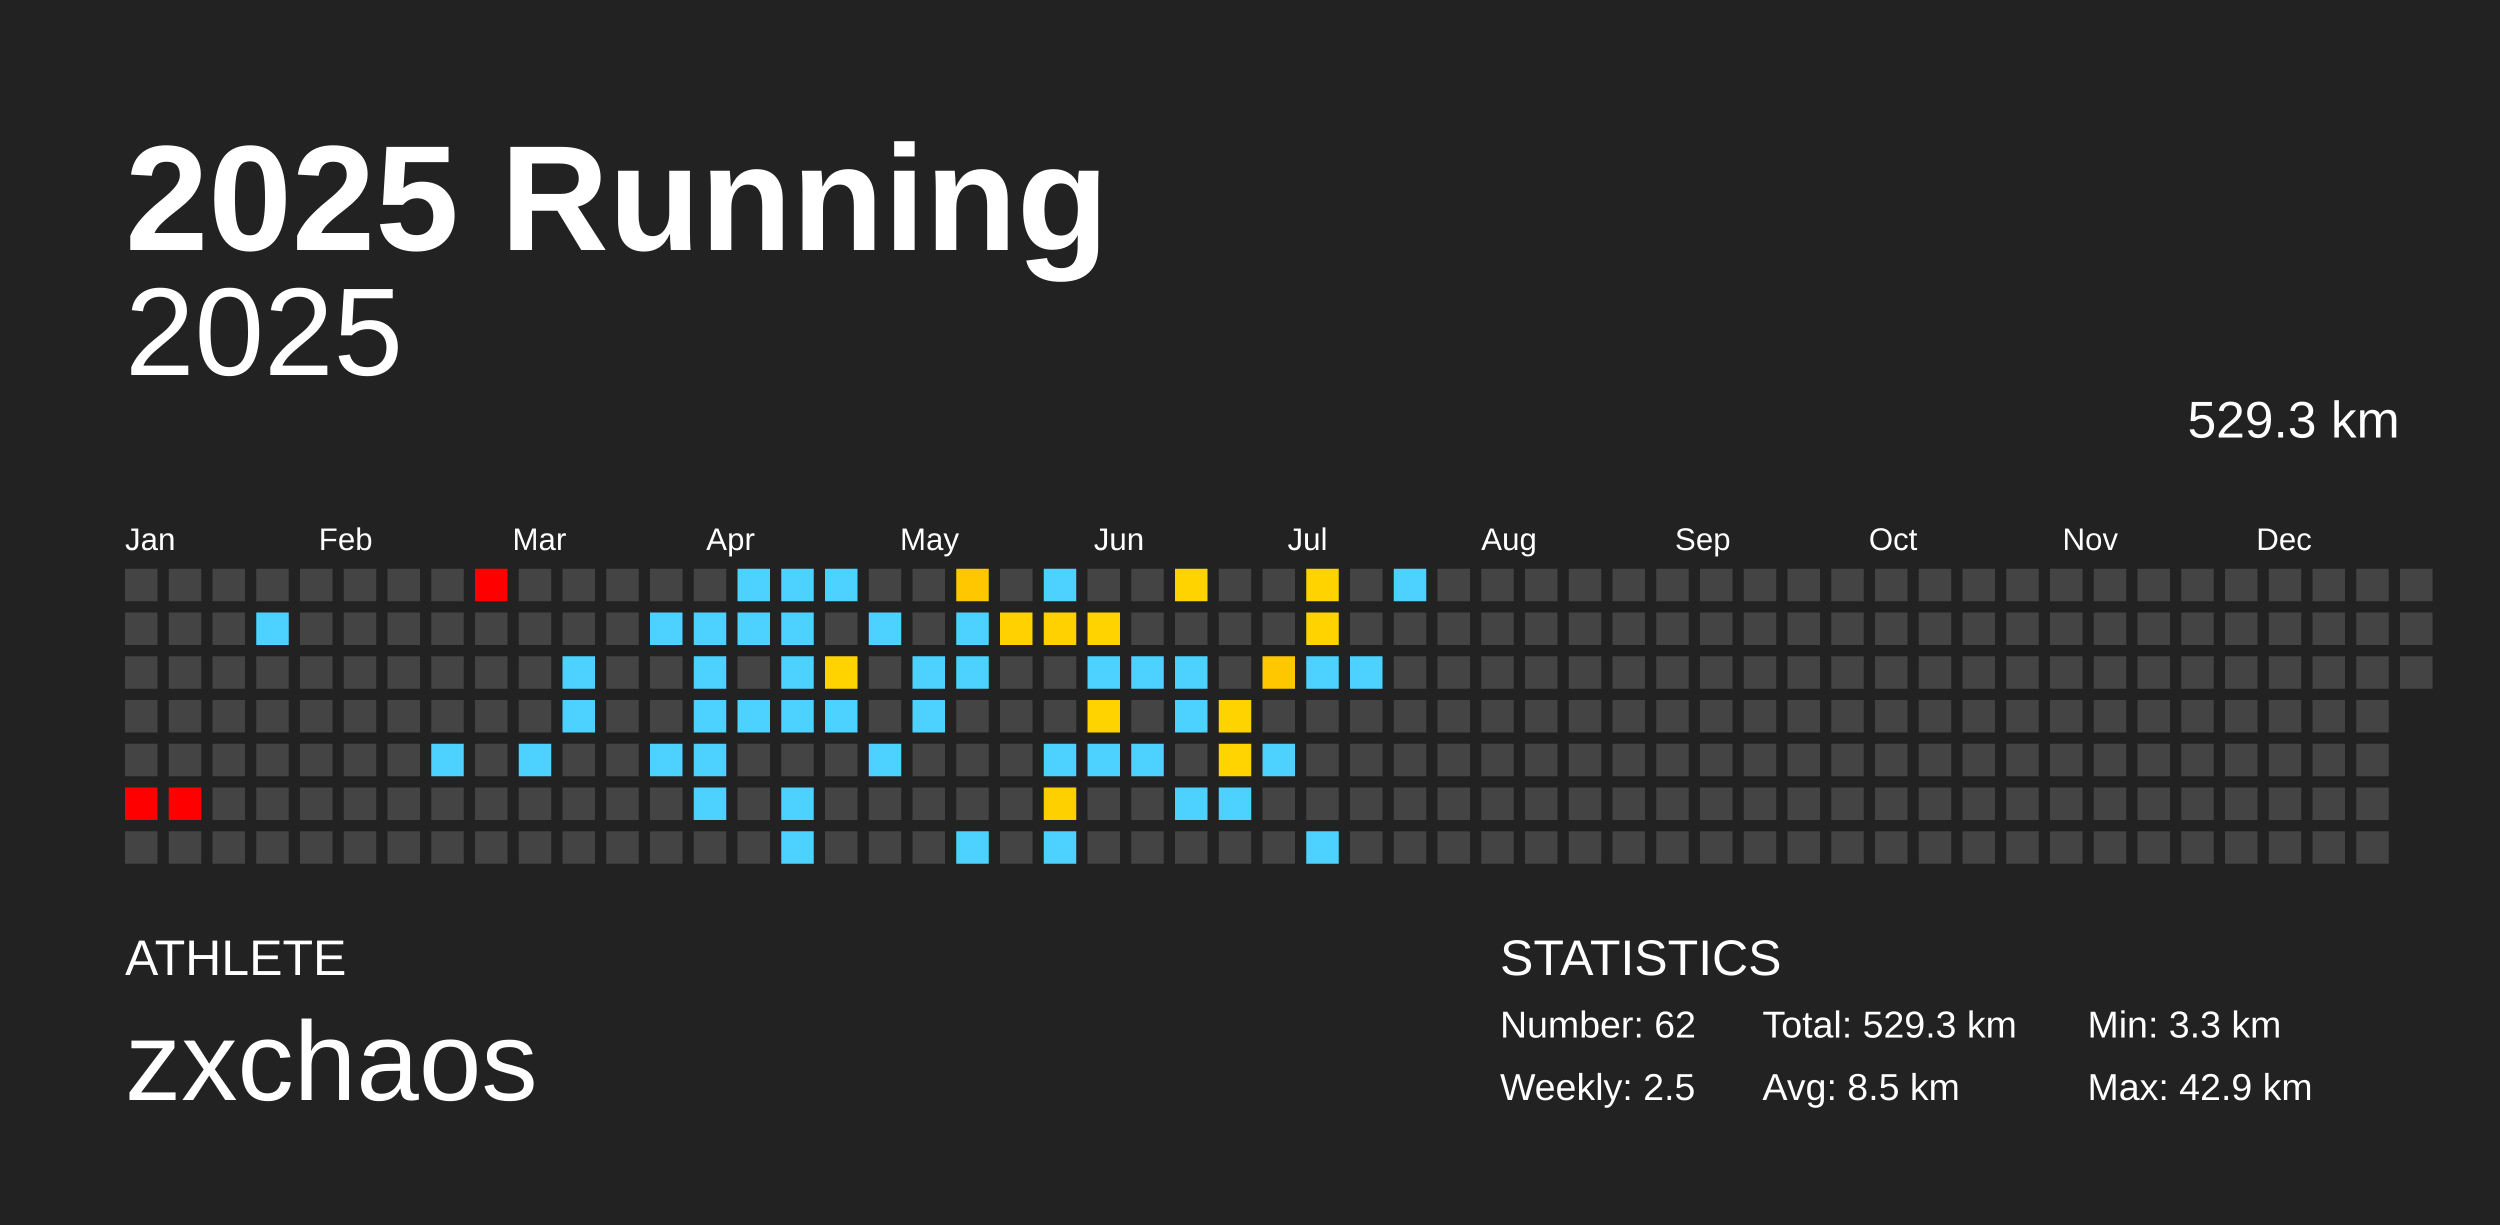
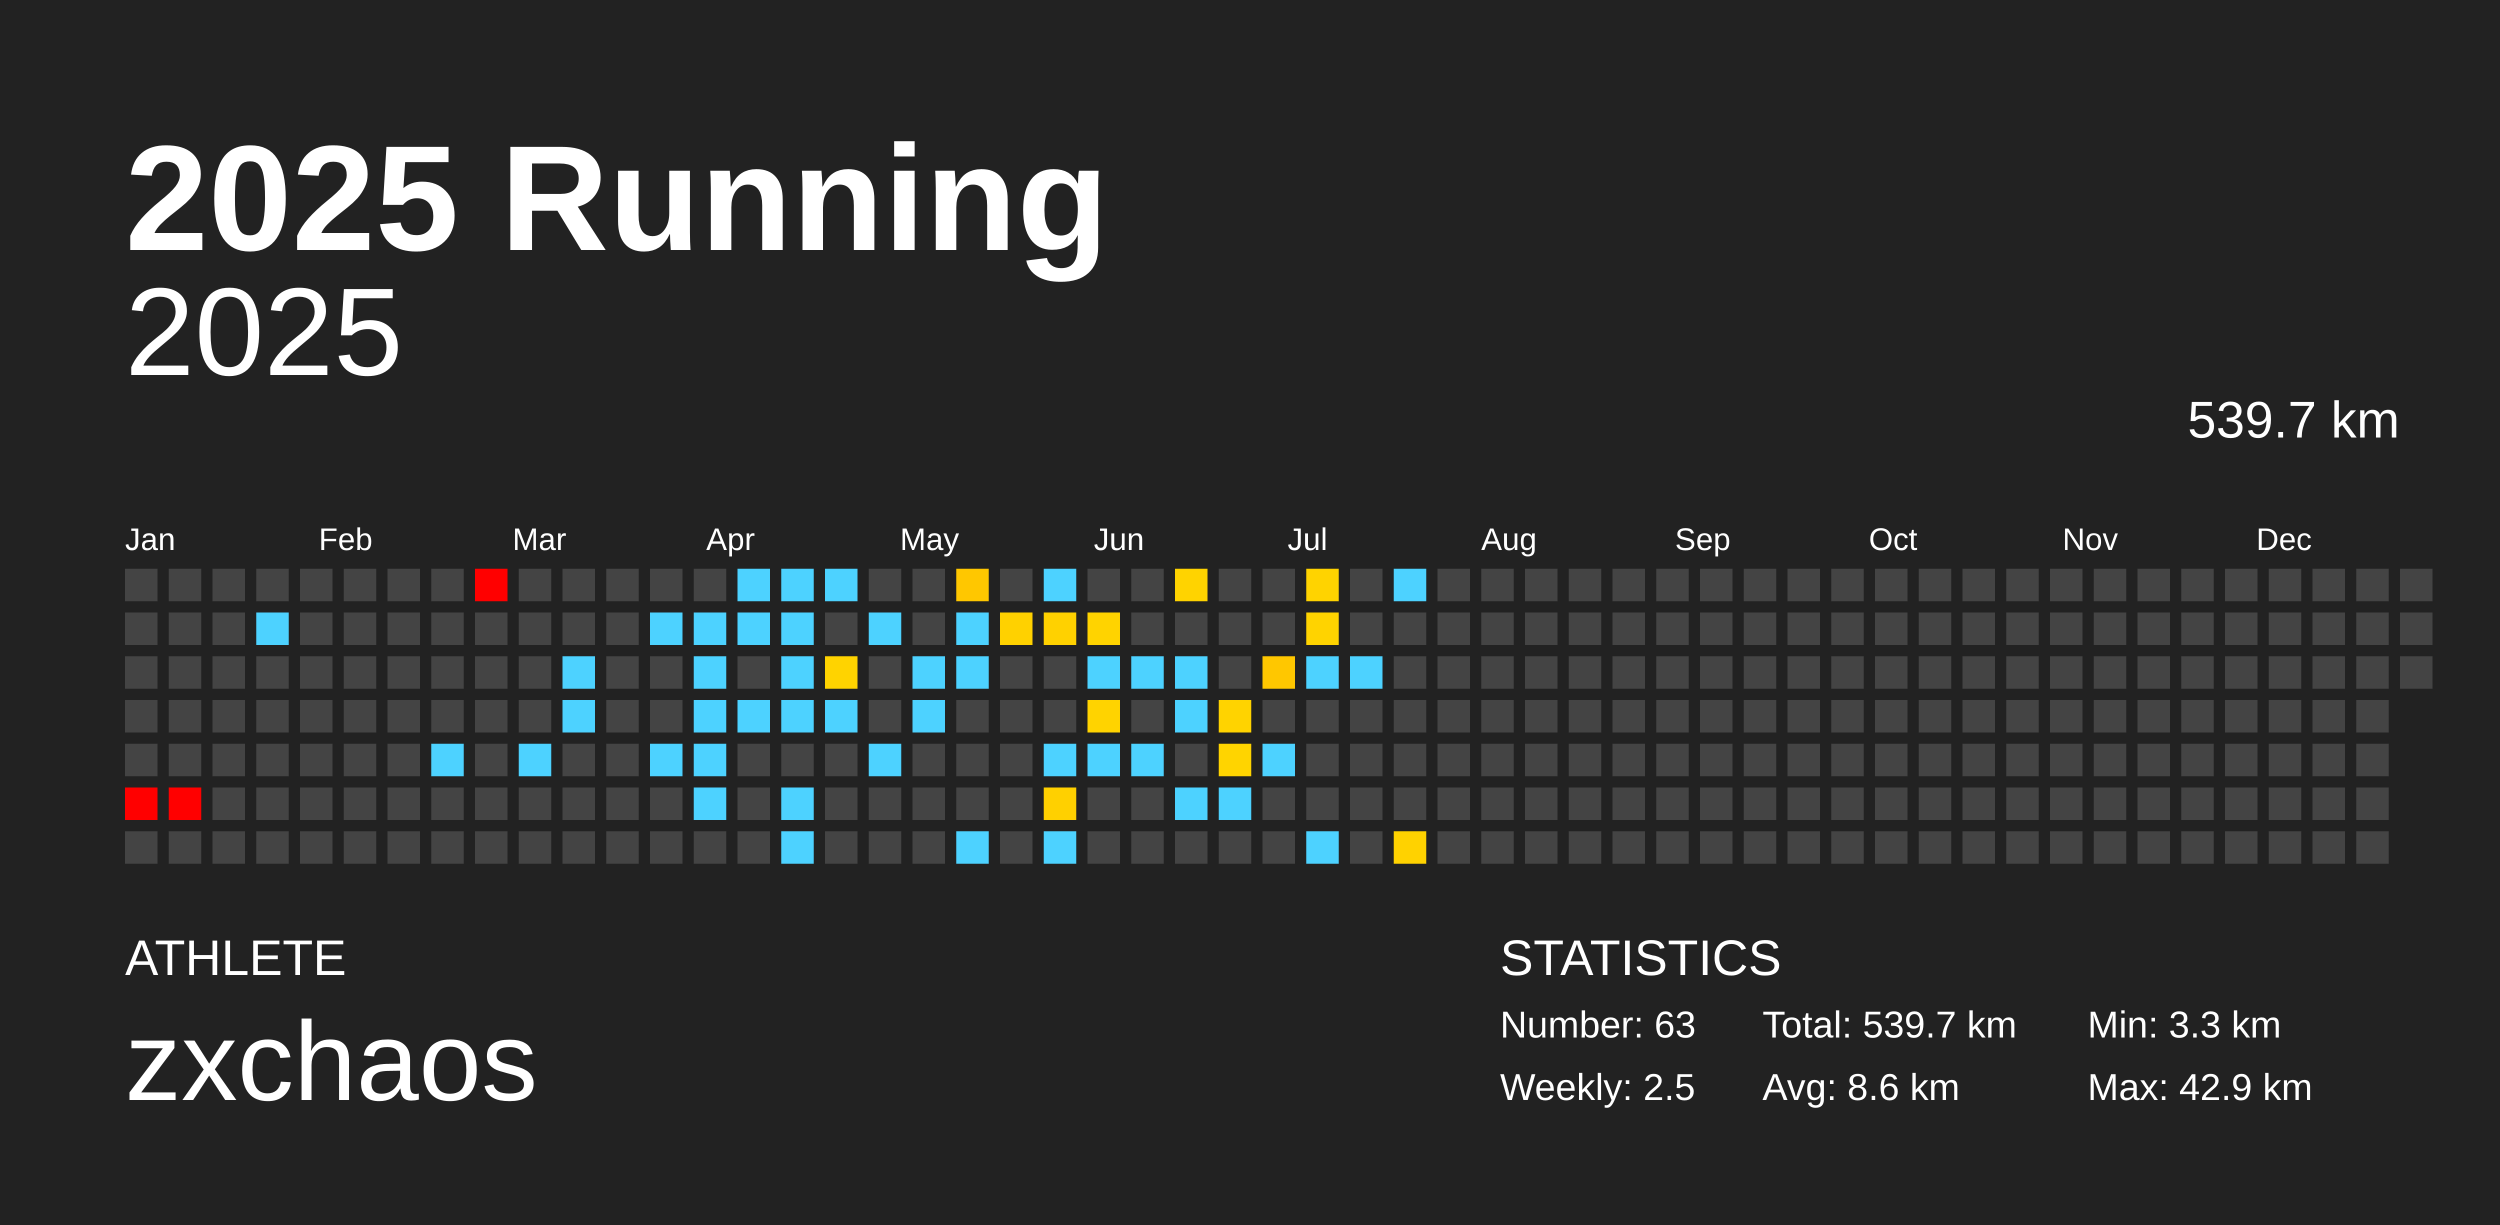
<svg xmlns="http://www.w3.org/2000/svg" baseProfile="full" height="98mm" version="1.1" viewBox="0,0,200,98" width="200mm">
  <defs />
  <rect fill="#222222" height="98" width="200" x="0" y="0" />
  <text fill="#FFFFFF" style="font-size:12px; font-family:Arial; font-weight:bold;" x="10" y="20">2025 Running</text>
  <text fill="#FFFFFF" style="font-size:4px; font-family:Arial" x="10" y="78">ATHLETE</text>
  <text fill="#FFFFFF" style="font-size:9px; font-family:Arial" x="10" y="88">zxchaos</text>
  <text fill="#FFFFFF" style="font-size:4px; font-family:Arial" x="120" y="78">STATISTICS</text>
-   <text fill="#FFFFFF" style="font-size:3px; font-family:Arial" x="120" y="83">Number: 62</text>
+   <text fill="#FFFFFF" style="font-size:3px; font-family:Arial" x="120" y="83">Number: 63</text>
  <text fill="#FFFFFF" style="font-size:3px; font-family:Arial" x="120" y="88">Weekly: 2.5</text>
-   <text fill="#FFFFFF" style="font-size:3px; font-family:Arial" x="141" y="83">Total: 529.3 km</text>
-   <text fill="#FFFFFF" style="font-size:3px; font-family:Arial" x="141" y="88">Avg: 8.5 km</text>
+   <text fill="#FFFFFF" style="font-size:3px; font-family:Arial" x="141" y="83">Total: 539.7 km</text>
+   <text fill="#FFFFFF" style="font-size:3px; font-family:Arial" x="141" y="88">Avg: 8.6 km</text>
  <text fill="#FFFFFF" style="font-size:3px; font-family:Arial" x="167" y="83">Min: 3.3 km</text>
  <text fill="#FFFFFF" style="font-size:3px; font-family:Arial" x="167" y="88">Max: 42.9 km</text>
  <text alignment-baseline="hanging" fill="#FFFFFF" style="font-size:10.0px; font-family:Arial;" x="10" y="30">2025</text>
-   <text alignment-baseline="hanging" fill="#FFFFFF" style="font-size:4.125px; font-family:Arial;" x="175" y="35">529.3 km</text>
+   <text alignment-baseline="hanging" fill="#FFFFFF" style="font-size:4.125px; font-family:Arial;" x="175" y="35">539.7 km</text>
  <text fill="#FFFFFF" style="font-size:2.5px; font-family:Arial" x="10.0" y="44">Jan</text>
  <text fill="#FFFFFF" style="font-size:2.5px; font-family:Arial" x="25.5" y="44">Feb</text>
  <text fill="#FFFFFF" style="font-size:2.5px; font-family:Arial" x="41.0" y="44">Mar</text>
  <text fill="#FFFFFF" style="font-size:2.5px; font-family:Arial" x="56.5" y="44">Apr</text>
  <text fill="#FFFFFF" style="font-size:2.5px; font-family:Arial" x="72.0" y="44">May</text>
  <text fill="#FFFFFF" style="font-size:2.5px; font-family:Arial" x="87.5" y="44">Jun</text>
  <text fill="#FFFFFF" style="font-size:2.5px; font-family:Arial" x="103.0" y="44">Jul</text>
  <text fill="#FFFFFF" style="font-size:2.5px; font-family:Arial" x="118.5" y="44">Aug</text>
  <text fill="#FFFFFF" style="font-size:2.5px; font-family:Arial" x="134.0" y="44">Sep</text>
  <text fill="#FFFFFF" style="font-size:2.5px; font-family:Arial" x="149.5" y="44">Oct</text>
  <text fill="#FFFFFF" style="font-size:2.5px; font-family:Arial" x="165.0" y="44">Nov</text>
  <text fill="#FFFFFF" style="font-size:2.5px; font-family:Arial" x="180.5" y="44">Dec</text>
  <rect fill="#444444" height="2.6" width="2.6" x="10.0" y="45.5" />
  <rect fill="#444444" height="2.6" width="2.6" x="10.0" y="49.0" />
  <rect fill="#444444" height="2.6" width="2.6" x="10.0" y="52.5" />
  <rect fill="#444444" height="2.6" width="2.6" x="10.0" y="56.0" />
  <rect fill="#444444" height="2.6" width="2.6" x="10.0" y="59.5" />
  <rect fill="red" height="2.6" width="2.6" x="10.0" y="63.0" />
  <rect fill="#444444" height="2.6" width="2.6" x="10.0" y="66.5" />
  <rect fill="#444444" height="2.6" width="2.6" x="13.5" y="45.5" />
  <rect fill="#444444" height="2.6" width="2.6" x="13.5" y="49.0" />
  <rect fill="#444444" height="2.6" width="2.6" x="13.5" y="52.5" />
  <rect fill="#444444" height="2.6" width="2.6" x="13.5" y="56.0" />
  <rect fill="#444444" height="2.6" width="2.6" x="13.5" y="59.5" />
  <rect fill="red" height="2.6" width="2.6" x="13.5" y="63.0" />
  <rect fill="#444444" height="2.6" width="2.6" x="13.5" y="66.5" />
  <rect fill="#444444" height="2.6" width="2.6" x="17.0" y="45.5" />
  <rect fill="#444444" height="2.6" width="2.6" x="17.0" y="49.0" />
  <rect fill="#444444" height="2.6" width="2.6" x="17.0" y="52.5" />
  <rect fill="#444444" height="2.6" width="2.6" x="17.0" y="56.0" />
  <rect fill="#444444" height="2.6" width="2.6" x="17.0" y="59.5" />
  <rect fill="#444444" height="2.6" width="2.6" x="17.0" y="63.0" />
  <rect fill="#444444" height="2.6" width="2.6" x="17.0" y="66.5" />
  <rect fill="#444444" height="2.6" width="2.6" x="20.5" y="45.5" />
  <rect fill="#4dd2ff" height="2.6" width="2.6" x="20.5" y="49.0" />
  <rect fill="#444444" height="2.6" width="2.6" x="20.5" y="52.5" />
  <rect fill="#444444" height="2.6" width="2.6" x="20.5" y="56.0" />
  <rect fill="#444444" height="2.6" width="2.6" x="20.5" y="59.5" />
  <rect fill="#444444" height="2.6" width="2.6" x="20.5" y="63.0" />
  <rect fill="#444444" height="2.6" width="2.6" x="20.5" y="66.5" />
  <rect fill="#444444" height="2.6" width="2.6" x="24.0" y="45.5" />
  <rect fill="#444444" height="2.6" width="2.6" x="24.0" y="49.0" />
  <rect fill="#444444" height="2.6" width="2.6" x="24.0" y="52.5" />
  <rect fill="#444444" height="2.6" width="2.6" x="24.0" y="56.0" />
  <rect fill="#444444" height="2.6" width="2.6" x="24.0" y="59.5" />
  <rect fill="#444444" height="2.6" width="2.6" x="24.0" y="63.0" />
  <rect fill="#444444" height="2.6" width="2.6" x="24.0" y="66.5" />
  <rect fill="#444444" height="2.6" width="2.6" x="27.5" y="45.5" />
  <rect fill="#444444" height="2.6" width="2.6" x="27.5" y="49.0" />
  <rect fill="#444444" height="2.6" width="2.6" x="27.5" y="52.5" />
  <rect fill="#444444" height="2.6" width="2.6" x="27.5" y="56.0" />
  <rect fill="#444444" height="2.6" width="2.6" x="27.5" y="59.5" />
  <rect fill="#444444" height="2.6" width="2.6" x="27.5" y="63.0" />
  <rect fill="#444444" height="2.6" width="2.6" x="27.5" y="66.5" />
  <rect fill="#444444" height="2.6" width="2.6" x="31.0" y="45.5" />
  <rect fill="#444444" height="2.6" width="2.6" x="31.0" y="49.0" />
  <rect fill="#444444" height="2.6" width="2.6" x="31.0" y="52.5" />
  <rect fill="#444444" height="2.6" width="2.6" x="31.0" y="56.0" />
  <rect fill="#444444" height="2.6" width="2.6" x="31.0" y="59.5" />
  <rect fill="#444444" height="2.6" width="2.6" x="31.0" y="63.0" />
  <rect fill="#444444" height="2.6" width="2.6" x="31.0" y="66.5" />
  <rect fill="#444444" height="2.6" width="2.6" x="34.5" y="45.5" />
  <rect fill="#444444" height="2.6" width="2.6" x="34.5" y="49.0" />
  <rect fill="#444444" height="2.6" width="2.6" x="34.5" y="52.5" />
  <rect fill="#444444" height="2.6" width="2.6" x="34.5" y="56.0" />
  <rect fill="#4dd2ff" height="2.6" width="2.6" x="34.5" y="59.5" />
  <rect fill="#444444" height="2.6" width="2.6" x="34.5" y="63.0" />
  <rect fill="#444444" height="2.6" width="2.6" x="34.5" y="66.5" />
  <rect fill="red" height="2.6" width="2.6" x="38.0" y="45.5" />
  <rect fill="#444444" height="2.6" width="2.6" x="38.0" y="49.0" />
  <rect fill="#444444" height="2.6" width="2.6" x="38.0" y="52.5" />
  <rect fill="#444444" height="2.6" width="2.6" x="38.0" y="56.0" />
  <rect fill="#444444" height="2.6" width="2.6" x="38.0" y="59.5" />
  <rect fill="#444444" height="2.6" width="2.6" x="38.0" y="63.0" />
  <rect fill="#444444" height="2.6" width="2.6" x="38.0" y="66.5" />
  <rect fill="#444444" height="2.6" width="2.6" x="41.5" y="45.5" />
  <rect fill="#444444" height="2.6" width="2.6" x="41.5" y="49.0" />
  <rect fill="#444444" height="2.6" width="2.6" x="41.5" y="52.5" />
  <rect fill="#444444" height="2.6" width="2.6" x="41.5" y="56.0" />
  <rect fill="#4dd2ff" height="2.6" width="2.6" x="41.5" y="59.5" />
  <rect fill="#444444" height="2.6" width="2.6" x="41.5" y="63.0" />
  <rect fill="#444444" height="2.6" width="2.6" x="41.5" y="66.5" />
  <rect fill="#444444" height="2.6" width="2.6" x="45.0" y="45.5" />
  <rect fill="#444444" height="2.6" width="2.6" x="45.0" y="49.0" />
  <rect fill="#4dd2ff" height="2.6" width="2.6" x="45.0" y="52.5" />
  <rect fill="#4dd2ff" height="2.6" width="2.6" x="45.0" y="56.0" />
  <rect fill="#444444" height="2.6" width="2.6" x="45.0" y="59.5" />
  <rect fill="#444444" height="2.6" width="2.6" x="45.0" y="63.0" />
  <rect fill="#444444" height="2.6" width="2.6" x="45.0" y="66.5" />
  <rect fill="#444444" height="2.6" width="2.6" x="48.5" y="45.5" />
  <rect fill="#444444" height="2.6" width="2.6" x="48.5" y="49.0" />
  <rect fill="#444444" height="2.6" width="2.6" x="48.5" y="52.5" />
  <rect fill="#444444" height="2.6" width="2.6" x="48.5" y="56.0" />
  <rect fill="#444444" height="2.6" width="2.6" x="48.5" y="59.5" />
  <rect fill="#444444" height="2.6" width="2.6" x="48.5" y="63.0" />
  <rect fill="#444444" height="2.6" width="2.6" x="48.5" y="66.5" />
  <rect fill="#444444" height="2.6" width="2.6" x="52.0" y="45.5" />
  <rect fill="#4dd2ff" height="2.6" width="2.6" x="52.0" y="49.0" />
  <rect fill="#444444" height="2.6" width="2.6" x="52.0" y="52.5" />
  <rect fill="#444444" height="2.6" width="2.6" x="52.0" y="56.0" />
  <rect fill="#4dd2ff" height="2.6" width="2.6" x="52.0" y="59.5" />
  <rect fill="#444444" height="2.6" width="2.6" x="52.0" y="63.0" />
  <rect fill="#444444" height="2.6" width="2.6" x="52.0" y="66.5" />
  <rect fill="#444444" height="2.6" width="2.6" x="55.5" y="45.5" />
  <rect fill="#4dd2ff" height="2.6" width="2.6" x="55.5" y="49.0" />
  <rect fill="#4dd2ff" height="2.6" width="2.6" x="55.5" y="52.5" />
  <rect fill="#4dd2ff" height="2.6" width="2.6" x="55.5" y="56.0" />
  <rect fill="#4dd2ff" height="2.6" width="2.6" x="55.5" y="59.5" />
  <rect fill="#4dd2ff" height="2.6" width="2.6" x="55.5" y="63.0" />
  <rect fill="#444444" height="2.6" width="2.6" x="55.5" y="66.5" />
  <rect fill="#4dd2ff" height="2.6" width="2.6" x="59.0" y="45.5" />
  <rect fill="#4dd2ff" height="2.6" width="2.6" x="59.0" y="49.0" />
  <rect fill="#444444" height="2.6" width="2.6" x="59.0" y="52.5" />
  <rect fill="#4dd2ff" height="2.6" width="2.6" x="59.0" y="56.0" />
  <rect fill="#444444" height="2.6" width="2.6" x="59.0" y="59.5" />
  <rect fill="#444444" height="2.6" width="2.6" x="59.0" y="63.0" />
  <rect fill="#444444" height="2.6" width="2.6" x="59.0" y="66.5" />
  <rect fill="#4dd2ff" height="2.6" width="2.6" x="62.5" y="45.5" />
  <rect fill="#4dd2ff" height="2.6" width="2.6" x="62.5" y="49.0" />
  <rect fill="#4dd2ff" height="2.6" width="2.6" x="62.5" y="52.5" />
  <rect fill="#4dd2ff" height="2.6" width="2.6" x="62.5" y="56.0" />
  <rect fill="#444444" height="2.6" width="2.6" x="62.5" y="59.5" />
  <rect fill="#4dd2ff" height="2.6" width="2.6" x="62.5" y="63.0" />
  <rect fill="#4dd2ff" height="2.6" width="2.6" x="62.5" y="66.5" />
  <rect fill="#4dd2ff" height="2.6" width="2.6" x="66.0" y="45.5" />
  <rect fill="#444444" height="2.6" width="2.6" x="66.0" y="49.0" />
  <rect fill="#ffd300" height="2.6" width="2.6" x="66.0" y="52.5" />
  <rect fill="#4dd2ff" height="2.6" width="2.6" x="66.0" y="56.0" />
  <rect fill="#444444" height="2.6" width="2.6" x="66.0" y="59.5" />
  <rect fill="#444444" height="2.6" width="2.6" x="66.0" y="63.0" />
  <rect fill="#444444" height="2.6" width="2.6" x="66.0" y="66.5" />
  <rect fill="#444444" height="2.6" width="2.6" x="69.5" y="45.5" />
  <rect fill="#4dd2ff" height="2.6" width="2.6" x="69.5" y="49.0" />
  <rect fill="#444444" height="2.6" width="2.6" x="69.5" y="52.5" />
  <rect fill="#444444" height="2.6" width="2.6" x="69.5" y="56.0" />
  <rect fill="#4dd2ff" height="2.6" width="2.6" x="69.5" y="59.5" />
  <rect fill="#444444" height="2.6" width="2.6" x="69.5" y="63.0" />
  <rect fill="#444444" height="2.6" width="2.6" x="69.5" y="66.5" />
  <rect fill="#444444" height="2.6" width="2.6" x="73.0" y="45.5" />
  <rect fill="#444444" height="2.6" width="2.6" x="73.0" y="49.0" />
  <rect fill="#4dd2ff" height="2.6" width="2.6" x="73.0" y="52.5" />
  <rect fill="#4dd2ff" height="2.6" width="2.6" x="73.0" y="56.0" />
  <rect fill="#444444" height="2.6" width="2.6" x="73.0" y="59.5" />
  <rect fill="#444444" height="2.6" width="2.6" x="73.0" y="63.0" />
  <rect fill="#444444" height="2.6" width="2.6" x="73.0" y="66.5" />
  <rect fill="#ffc700" height="2.6" width="2.6" x="76.5" y="45.5" />
  <rect fill="#4dd2ff" height="2.6" width="2.6" x="76.5" y="49.0" />
  <rect fill="#4dd2ff" height="2.6" width="2.6" x="76.5" y="52.5" />
  <rect fill="#444444" height="2.6" width="2.6" x="76.5" y="56.0" />
  <rect fill="#444444" height="2.6" width="2.6" x="76.5" y="59.5" />
  <rect fill="#444444" height="2.6" width="2.6" x="76.5" y="63.0" />
  <rect fill="#4dd2ff" height="2.6" width="2.6" x="76.5" y="66.5" />
  <rect fill="#444444" height="2.6" width="2.6" x="80.0" y="45.5" />
  <rect fill="#ffd100" height="2.6" width="2.6" x="80.0" y="49.0" />
  <rect fill="#444444" height="2.6" width="2.6" x="80.0" y="52.5" />
  <rect fill="#444444" height="2.6" width="2.6" x="80.0" y="56.0" />
  <rect fill="#444444" height="2.6" width="2.6" x="80.0" y="59.5" />
  <rect fill="#444444" height="2.6" width="2.6" x="80.0" y="63.0" />
  <rect fill="#444444" height="2.6" width="2.6" x="80.0" y="66.5" />
  <rect fill="#4dd2ff" height="2.6" width="2.6" x="83.5" y="45.5" />
  <rect fill="#ffd100" height="2.6" width="2.6" x="83.5" y="49.0" />
  <rect fill="#444444" height="2.6" width="2.6" x="83.5" y="52.5" />
  <rect fill="#444444" height="2.6" width="2.6" x="83.5" y="56.0" />
  <rect fill="#4dd2ff" height="2.6" width="2.6" x="83.5" y="59.5" />
  <rect fill="#ffd000" height="2.6" width="2.6" x="83.5" y="63.0" />
  <rect fill="#4dd2ff" height="2.6" width="2.6" x="83.5" y="66.5" />
  <rect fill="#444444" height="2.6" width="2.6" x="87.0" y="45.5" />
  <rect fill="#ffd300" height="2.6" width="2.6" x="87.0" y="49.0" />
  <rect fill="#4dd2ff" height="2.6" width="2.6" x="87.0" y="52.5" />
  <rect fill="#ffd300" height="2.6" width="2.6" x="87.0" y="56.0" />
  <rect fill="#4dd2ff" height="2.6" width="2.6" x="87.0" y="59.5" />
  <rect fill="#444444" height="2.6" width="2.6" x="87.0" y="63.0" />
  <rect fill="#444444" height="2.6" width="2.6" x="87.0" y="66.5" />
  <rect fill="#444444" height="2.6" width="2.6" x="90.5" y="45.5" />
  <rect fill="#444444" height="2.6" width="2.6" x="90.5" y="49.0" />
  <rect fill="#4dd2ff" height="2.6" width="2.6" x="90.5" y="52.5" />
  <rect fill="#444444" height="2.6" width="2.6" x="90.5" y="56.0" />
  <rect fill="#4dd2ff" height="2.6" width="2.6" x="90.5" y="59.5" />
  <rect fill="#444444" height="2.6" width="2.6" x="90.5" y="63.0" />
  <rect fill="#444444" height="2.6" width="2.6" x="90.5" y="66.5" />
  <rect fill="#ffd300" height="2.6" width="2.6" x="94.0" y="45.5" />
  <rect fill="#444444" height="2.6" width="2.6" x="94.0" y="49.0" />
  <rect fill="#4dd2ff" height="2.6" width="2.6" x="94.0" y="52.5" />
  <rect fill="#4dd2ff" height="2.6" width="2.6" x="94.0" y="56.0" />
  <rect fill="#444444" height="2.6" width="2.6" x="94.0" y="59.5" />
  <rect fill="#4dd2ff" height="2.6" width="2.6" x="94.0" y="63.0" />
  <rect fill="#444444" height="2.6" width="2.6" x="94.0" y="66.5" />
  <rect fill="#444444" height="2.6" width="2.6" x="97.5" y="45.5" />
  <rect fill="#444444" height="2.6" width="2.6" x="97.5" y="49.0" />
  <rect fill="#444444" height="2.6" width="2.6" x="97.5" y="52.5" />
  <rect fill="#ffd300" height="2.6" width="2.6" x="97.5" y="56.0" />
  <rect fill="#ffd400" height="2.6" width="2.6" x="97.5" y="59.5" />
  <rect fill="#4dd2ff" height="2.6" width="2.6" x="97.5" y="63.0" />
  <rect fill="#444444" height="2.6" width="2.6" x="97.5" y="66.5" />
  <rect fill="#444444" height="2.6" width="2.6" x="101.0" y="45.5" />
  <rect fill="#444444" height="2.6" width="2.6" x="101.0" y="49.0" />
  <rect fill="#ffc700" height="2.6" width="2.6" x="101.0" y="52.5" />
  <rect fill="#444444" height="2.6" width="2.6" x="101.0" y="56.0" />
  <rect fill="#4dd2ff" height="2.6" width="2.6" x="101.0" y="59.5" />
  <rect fill="#444444" height="2.6" width="2.6" x="101.0" y="63.0" />
  <rect fill="#444444" height="2.6" width="2.6" x="101.0" y="66.5" />
  <rect fill="#ffd300" height="2.6" width="2.6" x="104.5" y="45.5" />
  <rect fill="#ffd300" height="2.6" width="2.6" x="104.5" y="49.0" />
  <rect fill="#4dd2ff" height="2.6" width="2.6" x="104.5" y="52.5" />
  <rect fill="#444444" height="2.6" width="2.6" x="104.5" y="56.0" />
  <rect fill="#444444" height="2.6" width="2.6" x="104.5" y="59.5" />
  <rect fill="#444444" height="2.6" width="2.6" x="104.5" y="63.0" />
  <rect fill="#4dd2ff" height="2.6" width="2.6" x="104.5" y="66.5" />
  <rect fill="#444444" height="2.6" width="2.6" x="108.0" y="45.5" />
  <rect fill="#444444" height="2.6" width="2.6" x="108.0" y="49.0" />
  <rect fill="#4dd2ff" height="2.6" width="2.6" x="108.0" y="52.5" />
  <rect fill="#444444" height="2.6" width="2.6" x="108.0" y="56.0" />
  <rect fill="#444444" height="2.6" width="2.6" x="108.0" y="59.5" />
  <rect fill="#444444" height="2.6" width="2.6" x="108.0" y="63.0" />
  <rect fill="#444444" height="2.6" width="2.6" x="108.0" y="66.5" />
  <rect fill="#4dd2ff" height="2.6" width="2.6" x="111.5" y="45.5" />
  <rect fill="#444444" height="2.6" width="2.6" x="111.5" y="49.0" />
  <rect fill="#444444" height="2.6" width="2.6" x="111.5" y="52.5" />
  <rect fill="#444444" height="2.6" width="2.6" x="111.5" y="56.0" />
  <rect fill="#444444" height="2.6" width="2.6" x="111.5" y="59.5" />
  <rect fill="#444444" height="2.6" width="2.6" x="111.5" y="63.0" />
-   <rect fill="#444444" height="2.6" width="2.6" x="111.5" y="66.5" />
+   <rect fill="#ffd200" height="2.6" width="2.6" x="111.5" y="66.5" />
  <rect fill="#444444" height="2.6" width="2.6" x="115.0" y="45.5" />
  <rect fill="#444444" height="2.6" width="2.6" x="115.0" y="49.0" />
  <rect fill="#444444" height="2.6" width="2.6" x="115.0" y="52.5" />
  <rect fill="#444444" height="2.6" width="2.6" x="115.0" y="56.0" />
  <rect fill="#444444" height="2.6" width="2.6" x="115.0" y="59.5" />
  <rect fill="#444444" height="2.6" width="2.6" x="115.0" y="63.0" />
  <rect fill="#444444" height="2.6" width="2.6" x="115.0" y="66.5" />
  <rect fill="#444444" height="2.6" width="2.6" x="118.5" y="45.5" />
  <rect fill="#444444" height="2.6" width="2.6" x="118.5" y="49.0" />
  <rect fill="#444444" height="2.6" width="2.6" x="118.5" y="52.5" />
  <rect fill="#444444" height="2.6" width="2.6" x="118.5" y="56.0" />
  <rect fill="#444444" height="2.6" width="2.6" x="118.5" y="59.5" />
  <rect fill="#444444" height="2.6" width="2.6" x="118.5" y="63.0" />
  <rect fill="#444444" height="2.6" width="2.6" x="118.5" y="66.5" />
  <rect fill="#444444" height="2.6" width="2.6" x="122.0" y="45.5" />
  <rect fill="#444444" height="2.6" width="2.6" x="122.0" y="49.0" />
  <rect fill="#444444" height="2.6" width="2.6" x="122.0" y="52.5" />
  <rect fill="#444444" height="2.6" width="2.6" x="122.0" y="56.0" />
  <rect fill="#444444" height="2.6" width="2.6" x="122.0" y="59.5" />
  <rect fill="#444444" height="2.6" width="2.6" x="122.0" y="63.0" />
  <rect fill="#444444" height="2.6" width="2.6" x="122.0" y="66.5" />
  <rect fill="#444444" height="2.6" width="2.6" x="125.5" y="45.5" />
  <rect fill="#444444" height="2.6" width="2.6" x="125.5" y="49.0" />
  <rect fill="#444444" height="2.6" width="2.6" x="125.5" y="52.5" />
  <rect fill="#444444" height="2.6" width="2.6" x="125.5" y="56.0" />
  <rect fill="#444444" height="2.6" width="2.6" x="125.5" y="59.5" />
  <rect fill="#444444" height="2.6" width="2.6" x="125.5" y="63.0" />
  <rect fill="#444444" height="2.6" width="2.6" x="125.5" y="66.5" />
  <rect fill="#444444" height="2.6" width="2.6" x="129.0" y="45.5" />
  <rect fill="#444444" height="2.6" width="2.6" x="129.0" y="49.0" />
  <rect fill="#444444" height="2.6" width="2.6" x="129.0" y="52.5" />
  <rect fill="#444444" height="2.6" width="2.6" x="129.0" y="56.0" />
  <rect fill="#444444" height="2.6" width="2.6" x="129.0" y="59.5" />
  <rect fill="#444444" height="2.6" width="2.6" x="129.0" y="63.0" />
  <rect fill="#444444" height="2.6" width="2.6" x="129.0" y="66.5" />
  <rect fill="#444444" height="2.6" width="2.6" x="132.5" y="45.5" />
  <rect fill="#444444" height="2.6" width="2.6" x="132.5" y="49.0" />
  <rect fill="#444444" height="2.6" width="2.6" x="132.5" y="52.5" />
  <rect fill="#444444" height="2.6" width="2.6" x="132.5" y="56.0" />
  <rect fill="#444444" height="2.6" width="2.6" x="132.5" y="59.5" />
  <rect fill="#444444" height="2.6" width="2.6" x="132.5" y="63.0" />
  <rect fill="#444444" height="2.6" width="2.6" x="132.5" y="66.5" />
  <rect fill="#444444" height="2.6" width="2.6" x="136.0" y="45.5" />
  <rect fill="#444444" height="2.6" width="2.6" x="136.0" y="49.0" />
  <rect fill="#444444" height="2.6" width="2.6" x="136.0" y="52.5" />
  <rect fill="#444444" height="2.6" width="2.6" x="136.0" y="56.0" />
  <rect fill="#444444" height="2.6" width="2.6" x="136.0" y="59.5" />
  <rect fill="#444444" height="2.6" width="2.6" x="136.0" y="63.0" />
  <rect fill="#444444" height="2.6" width="2.6" x="136.0" y="66.5" />
  <rect fill="#444444" height="2.6" width="2.6" x="139.5" y="45.5" />
  <rect fill="#444444" height="2.6" width="2.6" x="139.5" y="49.0" />
  <rect fill="#444444" height="2.6" width="2.6" x="139.5" y="52.5" />
  <rect fill="#444444" height="2.6" width="2.6" x="139.5" y="56.0" />
  <rect fill="#444444" height="2.6" width="2.6" x="139.5" y="59.5" />
  <rect fill="#444444" height="2.6" width="2.6" x="139.5" y="63.0" />
  <rect fill="#444444" height="2.6" width="2.6" x="139.5" y="66.5" />
  <rect fill="#444444" height="2.6" width="2.6" x="143.0" y="45.5" />
  <rect fill="#444444" height="2.6" width="2.6" x="143.0" y="49.0" />
  <rect fill="#444444" height="2.6" width="2.6" x="143.0" y="52.5" />
  <rect fill="#444444" height="2.6" width="2.6" x="143.0" y="56.0" />
  <rect fill="#444444" height="2.6" width="2.6" x="143.0" y="59.5" />
  <rect fill="#444444" height="2.6" width="2.6" x="143.0" y="63.0" />
  <rect fill="#444444" height="2.6" width="2.6" x="143.0" y="66.5" />
  <rect fill="#444444" height="2.6" width="2.6" x="146.5" y="45.5" />
  <rect fill="#444444" height="2.6" width="2.6" x="146.5" y="49.0" />
  <rect fill="#444444" height="2.6" width="2.6" x="146.5" y="52.5" />
  <rect fill="#444444" height="2.6" width="2.6" x="146.5" y="56.0" />
  <rect fill="#444444" height="2.6" width="2.6" x="146.5" y="59.5" />
  <rect fill="#444444" height="2.6" width="2.6" x="146.5" y="63.0" />
  <rect fill="#444444" height="2.6" width="2.6" x="146.5" y="66.5" />
  <rect fill="#444444" height="2.6" width="2.6" x="150.0" y="45.5" />
  <rect fill="#444444" height="2.6" width="2.6" x="150.0" y="49.0" />
  <rect fill="#444444" height="2.6" width="2.6" x="150.0" y="52.5" />
  <rect fill="#444444" height="2.6" width="2.6" x="150.0" y="56.0" />
  <rect fill="#444444" height="2.6" width="2.6" x="150.0" y="59.5" />
  <rect fill="#444444" height="2.6" width="2.6" x="150.0" y="63.0" />
  <rect fill="#444444" height="2.6" width="2.6" x="150.0" y="66.5" />
  <rect fill="#444444" height="2.6" width="2.6" x="153.5" y="45.5" />
  <rect fill="#444444" height="2.6" width="2.6" x="153.5" y="49.0" />
  <rect fill="#444444" height="2.6" width="2.6" x="153.5" y="52.5" />
  <rect fill="#444444" height="2.6" width="2.6" x="153.5" y="56.0" />
  <rect fill="#444444" height="2.6" width="2.6" x="153.5" y="59.5" />
  <rect fill="#444444" height="2.6" width="2.6" x="153.5" y="63.0" />
  <rect fill="#444444" height="2.6" width="2.6" x="153.5" y="66.5" />
  <rect fill="#444444" height="2.6" width="2.6" x="157.0" y="45.5" />
  <rect fill="#444444" height="2.6" width="2.6" x="157.0" y="49.0" />
  <rect fill="#444444" height="2.6" width="2.6" x="157.0" y="52.5" />
  <rect fill="#444444" height="2.6" width="2.6" x="157.0" y="56.0" />
  <rect fill="#444444" height="2.6" width="2.6" x="157.0" y="59.5" />
  <rect fill="#444444" height="2.6" width="2.6" x="157.0" y="63.0" />
  <rect fill="#444444" height="2.6" width="2.6" x="157.0" y="66.5" />
  <rect fill="#444444" height="2.6" width="2.6" x="160.5" y="45.5" />
  <rect fill="#444444" height="2.6" width="2.6" x="160.5" y="49.0" />
  <rect fill="#444444" height="2.6" width="2.6" x="160.5" y="52.5" />
  <rect fill="#444444" height="2.6" width="2.6" x="160.5" y="56.0" />
  <rect fill="#444444" height="2.6" width="2.6" x="160.5" y="59.5" />
  <rect fill="#444444" height="2.6" width="2.6" x="160.5" y="63.0" />
  <rect fill="#444444" height="2.6" width="2.6" x="160.5" y="66.5" />
  <rect fill="#444444" height="2.6" width="2.6" x="164.0" y="45.5" />
  <rect fill="#444444" height="2.6" width="2.6" x="164.0" y="49.0" />
  <rect fill="#444444" height="2.6" width="2.6" x="164.0" y="52.5" />
  <rect fill="#444444" height="2.6" width="2.6" x="164.0" y="56.0" />
  <rect fill="#444444" height="2.6" width="2.6" x="164.0" y="59.5" />
  <rect fill="#444444" height="2.6" width="2.6" x="164.0" y="63.0" />
  <rect fill="#444444" height="2.6" width="2.6" x="164.0" y="66.5" />
  <rect fill="#444444" height="2.6" width="2.6" x="167.5" y="45.5" />
  <rect fill="#444444" height="2.6" width="2.6" x="167.5" y="49.0" />
  <rect fill="#444444" height="2.6" width="2.6" x="167.5" y="52.5" />
  <rect fill="#444444" height="2.6" width="2.6" x="167.5" y="56.0" />
  <rect fill="#444444" height="2.6" width="2.6" x="167.5" y="59.5" />
  <rect fill="#444444" height="2.6" width="2.6" x="167.5" y="63.0" />
  <rect fill="#444444" height="2.6" width="2.6" x="167.5" y="66.5" />
  <rect fill="#444444" height="2.6" width="2.6" x="171.0" y="45.5" />
  <rect fill="#444444" height="2.6" width="2.6" x="171.0" y="49.0" />
  <rect fill="#444444" height="2.6" width="2.6" x="171.0" y="52.5" />
  <rect fill="#444444" height="2.6" width="2.6" x="171.0" y="56.0" />
  <rect fill="#444444" height="2.6" width="2.6" x="171.0" y="59.5" />
  <rect fill="#444444" height="2.6" width="2.6" x="171.0" y="63.0" />
  <rect fill="#444444" height="2.6" width="2.6" x="171.0" y="66.5" />
  <rect fill="#444444" height="2.6" width="2.6" x="174.5" y="45.5" />
  <rect fill="#444444" height="2.6" width="2.6" x="174.5" y="49.0" />
  <rect fill="#444444" height="2.6" width="2.6" x="174.5" y="52.5" />
  <rect fill="#444444" height="2.6" width="2.6" x="174.5" y="56.0" />
  <rect fill="#444444" height="2.6" width="2.6" x="174.5" y="59.5" />
  <rect fill="#444444" height="2.6" width="2.6" x="174.5" y="63.0" />
  <rect fill="#444444" height="2.6" width="2.6" x="174.5" y="66.5" />
  <rect fill="#444444" height="2.6" width="2.6" x="178.0" y="45.5" />
  <rect fill="#444444" height="2.6" width="2.6" x="178.0" y="49.0" />
  <rect fill="#444444" height="2.6" width="2.6" x="178.0" y="52.5" />
  <rect fill="#444444" height="2.6" width="2.6" x="178.0" y="56.0" />
  <rect fill="#444444" height="2.6" width="2.6" x="178.0" y="59.5" />
  <rect fill="#444444" height="2.6" width="2.6" x="178.0" y="63.0" />
  <rect fill="#444444" height="2.6" width="2.6" x="178.0" y="66.5" />
  <rect fill="#444444" height="2.6" width="2.6" x="181.5" y="45.5" />
  <rect fill="#444444" height="2.6" width="2.6" x="181.5" y="49.0" />
  <rect fill="#444444" height="2.6" width="2.6" x="181.5" y="52.5" />
  <rect fill="#444444" height="2.6" width="2.6" x="181.5" y="56.0" />
  <rect fill="#444444" height="2.6" width="2.6" x="181.5" y="59.5" />
  <rect fill="#444444" height="2.6" width="2.6" x="181.5" y="63.0" />
  <rect fill="#444444" height="2.6" width="2.6" x="181.5" y="66.5" />
  <rect fill="#444444" height="2.6" width="2.6" x="185.0" y="45.5" />
  <rect fill="#444444" height="2.6" width="2.6" x="185.0" y="49.0" />
  <rect fill="#444444" height="2.6" width="2.6" x="185.0" y="52.5" />
  <rect fill="#444444" height="2.6" width="2.6" x="185.0" y="56.0" />
  <rect fill="#444444" height="2.6" width="2.6" x="185.0" y="59.5" />
  <rect fill="#444444" height="2.6" width="2.6" x="185.0" y="63.0" />
  <rect fill="#444444" height="2.6" width="2.6" x="185.0" y="66.5" />
  <rect fill="#444444" height="2.6" width="2.6" x="188.5" y="45.5" />
  <rect fill="#444444" height="2.6" width="2.6" x="188.5" y="49.0" />
  <rect fill="#444444" height="2.6" width="2.6" x="188.5" y="52.5" />
  <rect fill="#444444" height="2.6" width="2.6" x="188.5" y="56.0" />
  <rect fill="#444444" height="2.6" width="2.6" x="188.5" y="59.5" />
  <rect fill="#444444" height="2.6" width="2.6" x="188.5" y="63.0" />
  <rect fill="#444444" height="2.6" width="2.6" x="188.5" y="66.5" />
  <rect fill="#444444" height="2.6" width="2.6" x="192.0" y="45.5" />
  <rect fill="#444444" height="2.6" width="2.6" x="192.0" y="49.0" />
  <rect fill="#444444" height="2.6" width="2.6" x="192.0" y="52.5" />
</svg>
